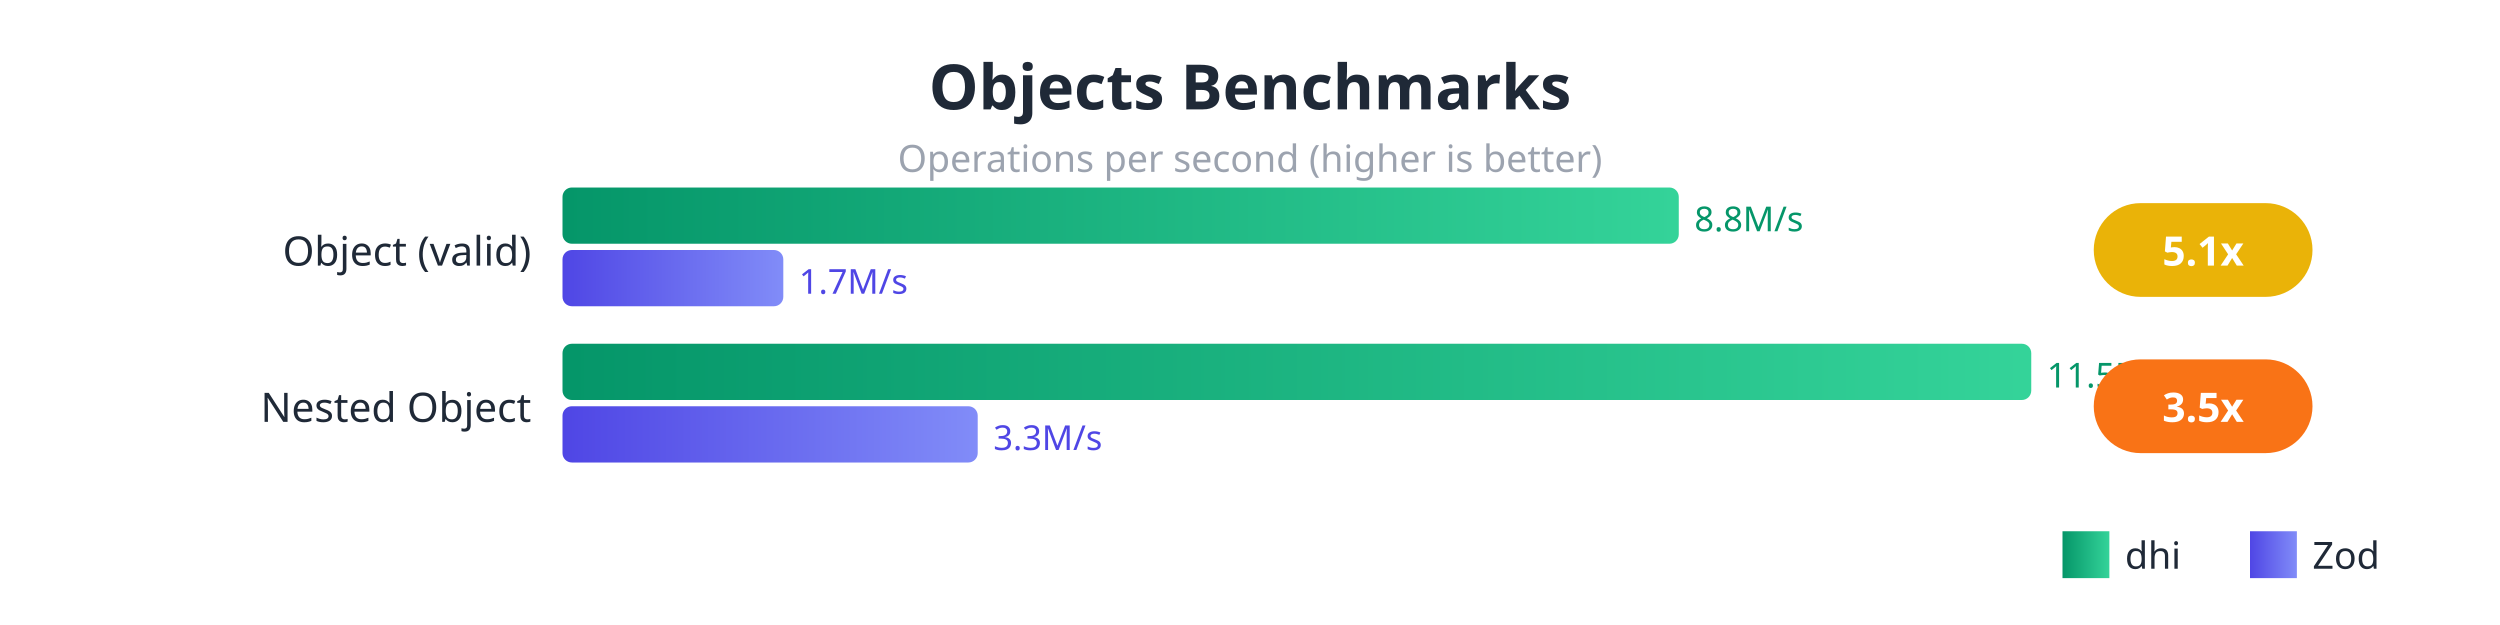
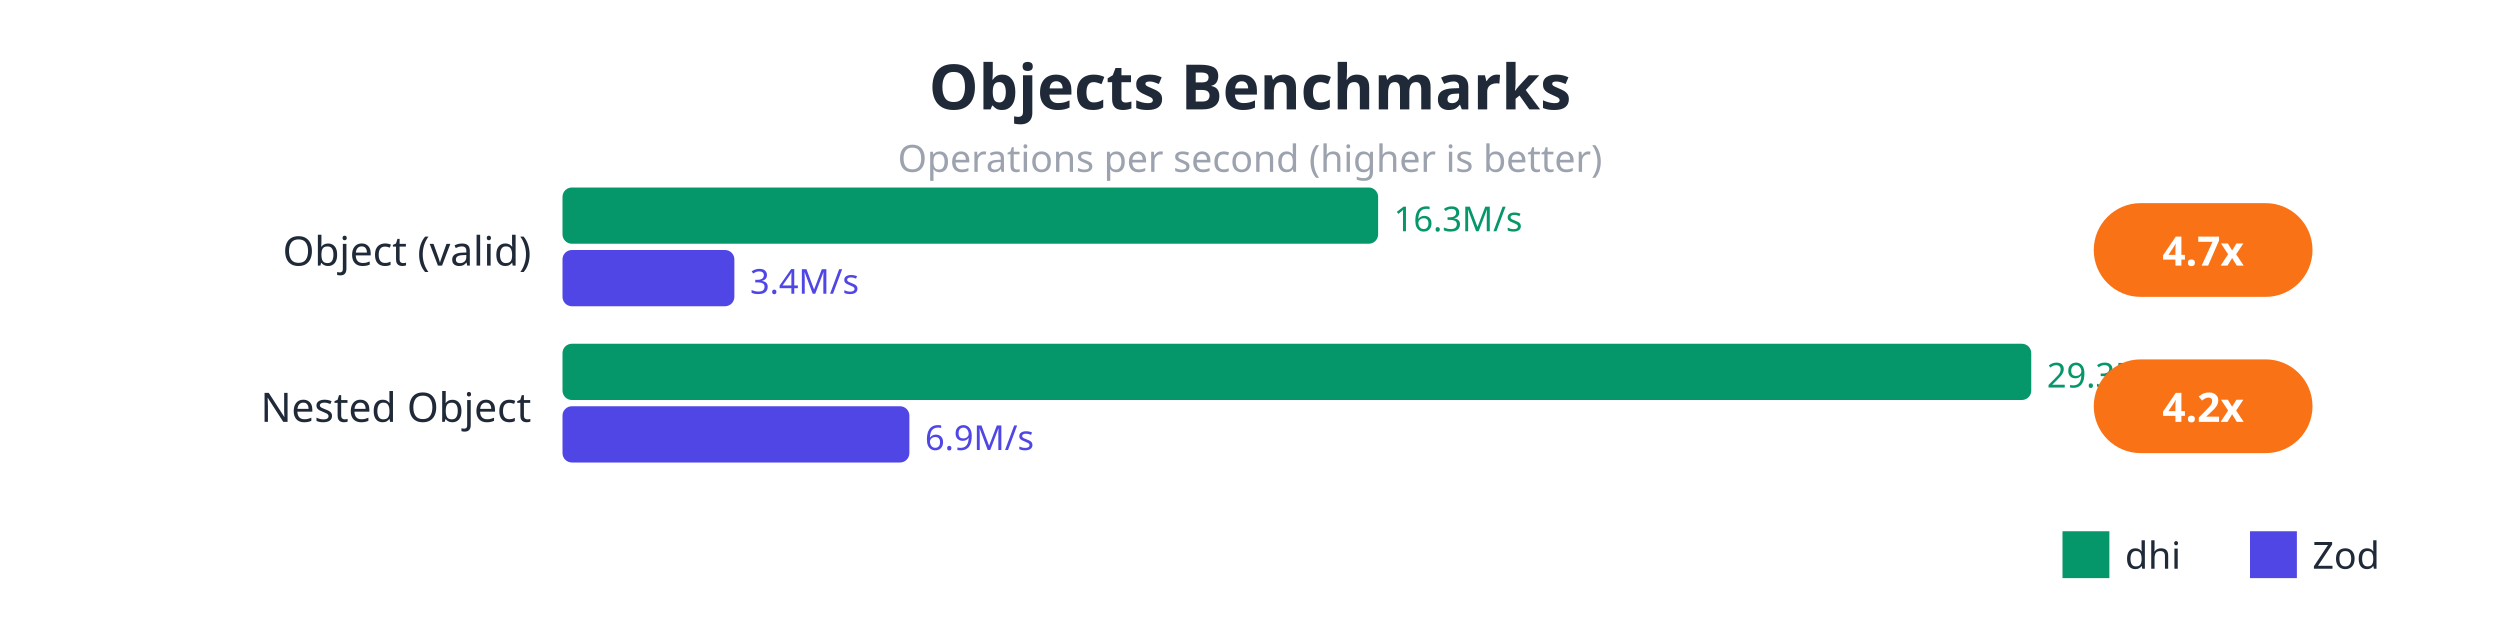
- <svg xmlns="http://www.w3.org/2000/svg" viewBox="0 0 800 200" style="font-family: system-ui, sans-serif;">
-   <defs>
-     <linearGradient id="dhiGrad" x1="0%" y1="0%" x2="100%" y2="0%">
-       <stop offset="0%" style="stop-color:#059669;stop-opacity:1" />
-       <stop offset="100%" style="stop-color:#34d399;stop-opacity:1" />
-     </linearGradient>
-     <linearGradient id="zodGrad" x1="0%" y1="0%" x2="100%" y2="0%">
-       <stop offset="0%" style="stop-color:#4f46e5;stop-opacity:1" />
-       <stop offset="100%" style="stop-color:#818cf8;stop-opacity:1" />
-     </linearGradient>
-   </defs>
+ <svg xmlns="http://www.w3.org/2000/svg" viewBox="0 0 800 200">
  <rect width="800" height="200" fill="#ffffff" />
-   <text x="400" y="35" fill="#1f2937" font-size="20" font-weight="bold" text-anchor="middle">Objects Benchmarks</text>
-   <text x="400" y="55" fill="#9ca3af" font-size="12" text-anchor="middle">Operations per second (higher is better)</text>
-   <text x="170" y="85" fill="#1f2937" font-size="13" text-anchor="end">Object (valid)</text>
-   <rect x="180" y="60" width="357.208" height="18" fill="url(#dhiGrad)" rx="3" />
-   <text x="542.208" y="74" fill="#059669" font-size="11">8.8M/s</text>
-   <rect x="180" y="80" width="70.657" height="18" fill="url(#zodGrad)" rx="3" />
-   <text x="255.657" y="94" fill="#4f46e5" font-size="11">1.7M/s</text>
-   <rect x="670" y="65" width="70" height="30" fill="#eab308" rx="15" />
-   <text x="705" y="85" fill="white" font-size="13" font-weight="bold" text-anchor="middle">5.1x</text>
-   <text x="170" y="135" fill="#1f2937" font-size="13" text-anchor="end">Nested Object</text>
-   <rect x="180" y="110" width="470" height="18" fill="url(#dhiGrad)" rx="3" />
-   <text x="655" y="124" fill="#059669" font-size="11">11.5M/s</text>
-   <rect x="180" y="130" width="132.867" height="18" fill="url(#zodGrad)" rx="3" />
-   <text x="317.867" y="144" fill="#4f46e5" font-size="11">3.3M/s</text>
+   <text x="400" y="35" fill="#1f2937" font-size="20" font-weight="bold" text-anchor="middle" font-family="sans-serif">Objects Benchmarks</text>
+   <text x="400" y="55" fill="#9ca3af" font-size="12" text-anchor="middle" font-family="sans-serif">Operations per second (higher is better)</text>
+   <text x="170" y="85" fill="#1f2937" font-size="13" text-anchor="end" font-family="sans-serif">Object (valid)</text>
+   <rect x="180" y="60" width="261" height="18" fill="#059669" rx="3" />
+   <text x="446" y="74" fill="#059669" font-size="11" font-family="sans-serif">16.3M/s</text>
+   <rect x="180" y="80" width="55" height="18" fill="#4f46e5" rx="3" />
+   <text x="240" y="94" fill="#4f46e5" font-size="11" font-family="sans-serif">3.4M/s</text>
+   <rect x="670" y="65" width="70" height="30" fill="#f97316" rx="15" />
+   <text x="705" y="85" fill="white" font-size="13" font-weight="bold" text-anchor="middle" font-family="sans-serif">4.7x</text>
+   <text x="170" y="135" fill="#1f2937" font-size="13" text-anchor="end" font-family="sans-serif">Nested Object</text>
+   <rect x="180" y="110" width="470" height="18" fill="#059669" rx="3" />
+   <text x="655" y="124" fill="#059669" font-size="11" font-family="sans-serif">29.3M/s</text>
+   <rect x="180" y="130" width="111" height="18" fill="#4f46e5" rx="3" />
+   <text x="296" y="144" fill="#4f46e5" font-size="11" font-family="sans-serif">6.9M/s</text>
  <rect x="670" y="115" width="70" height="30" fill="#f97316" rx="15" />
-   <text x="705" y="135" fill="white" font-size="13" font-weight="bold" text-anchor="middle">3.5x</text>
-   <rect x="660" y="170" width="15" height="15" fill="url(#dhiGrad)" />
-   <text x="680" y="182" fill="#1f2937" font-size="12">dhi</text>
-   <rect x="720" y="170" width="15" height="15" fill="url(#zodGrad)" />
-   <text x="740" y="182" fill="#1f2937" font-size="12">Zod</text>
+   <text x="705" y="135" fill="white" font-size="13" font-weight="bold" text-anchor="middle" font-family="sans-serif">4.2x</text>
+   <rect x="660" y="170" width="15" height="15" fill="#059669" />
+   <text x="680" y="182" fill="#1f2937" font-size="12" font-family="sans-serif">dhi</text>
+   <rect x="720" y="170" width="15" height="15" fill="#4f46e5" />
+   <text x="740" y="182" fill="#1f2937" font-size="12" font-family="sans-serif">Zod</text>
</svg>
